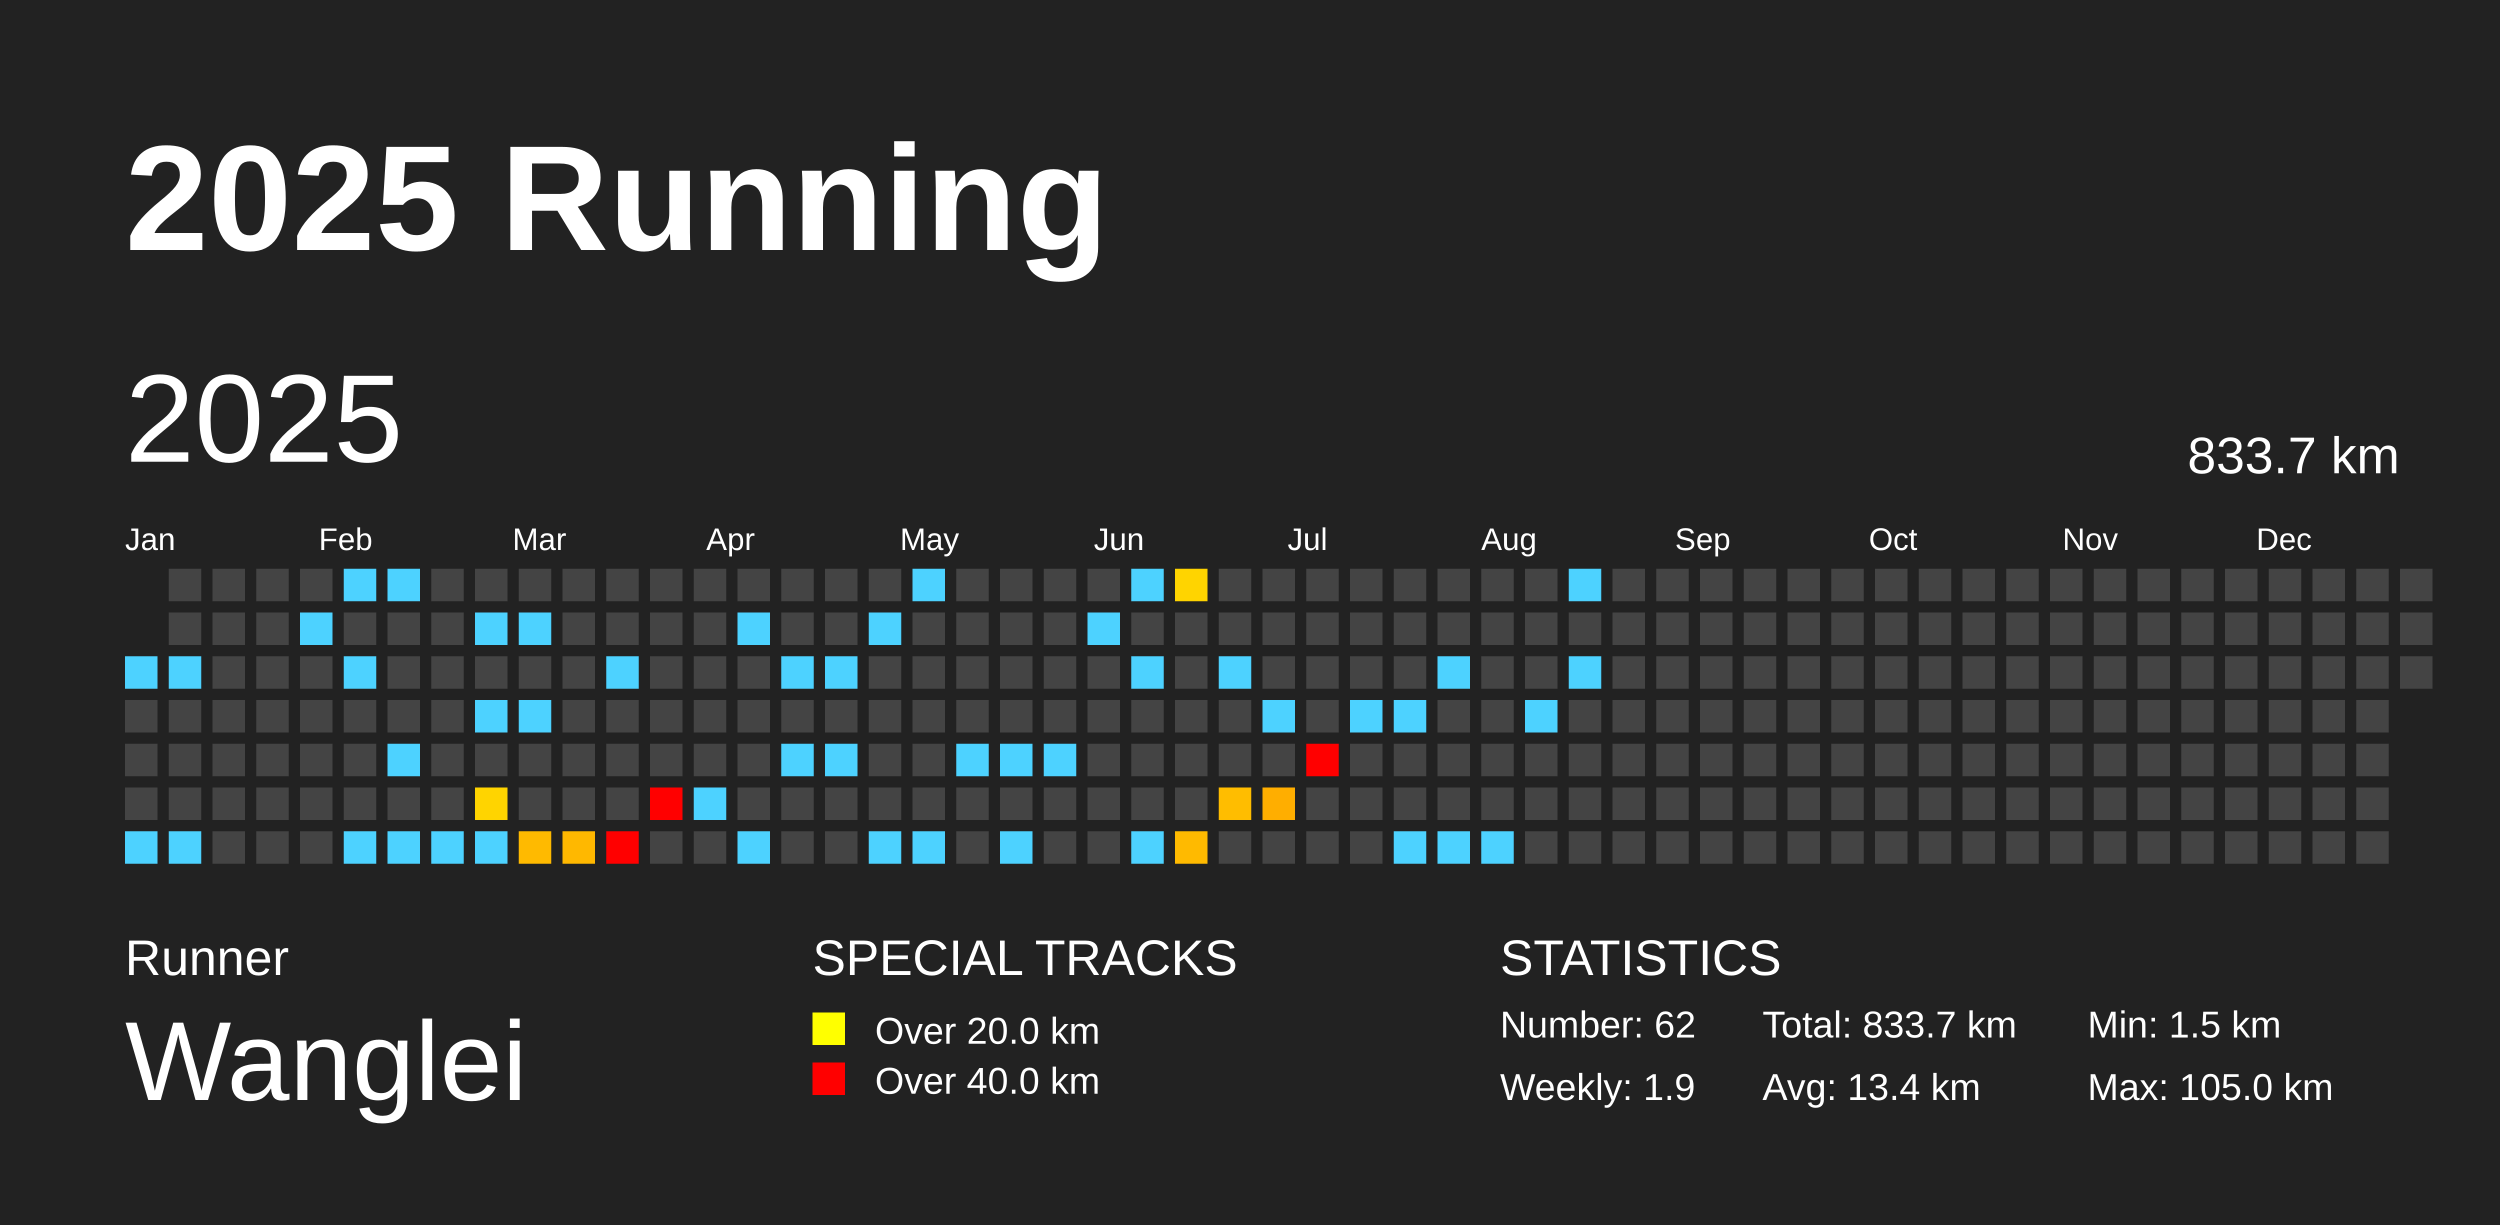
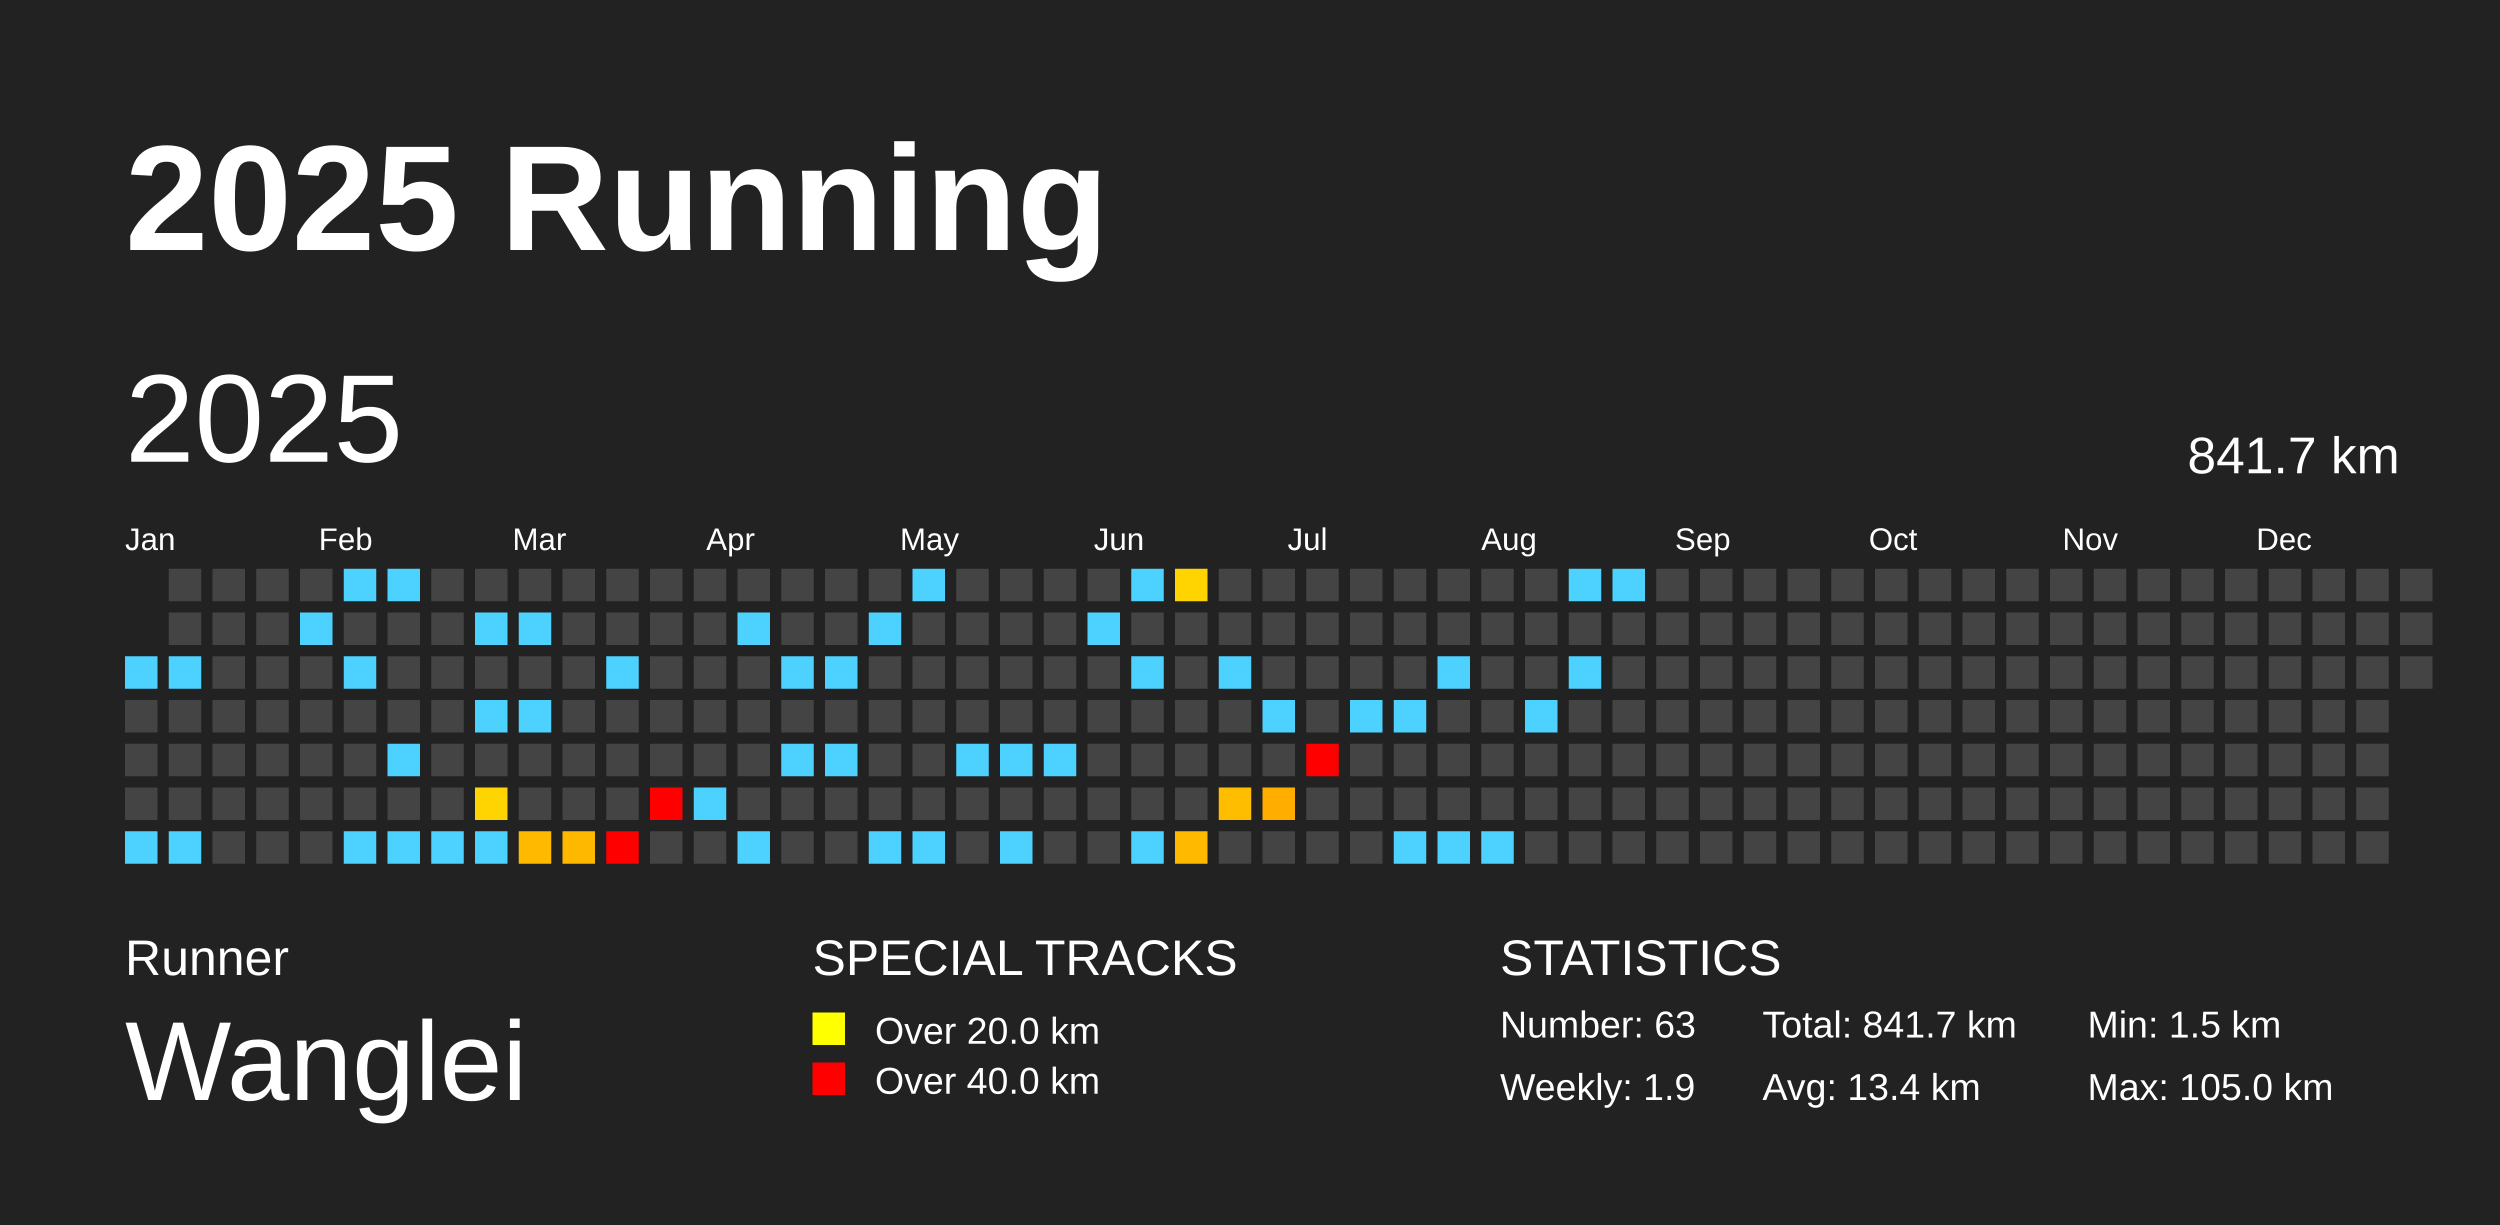
<svg xmlns="http://www.w3.org/2000/svg" baseProfile="full" height="98mm" version="1.1" viewBox="0,0,200,98" width="200mm">
  <defs />
  <rect fill="#222222" height="98" width="200" x="0" y="0" />
  <text fill="#FFFFFF" style="font-size:12px; font-family:Arial; font-weight:bold;" x="10" y="20">2025 Running</text>
  <text fill="#FFFFFF" style="font-size:4px; font-family:Arial" x="10" y="78">Runner</text>
  <text fill="#FFFFFF" style="font-size:9px; font-family:Arial" x="10" y="88">Wanglei</text>
  <text fill="#FFFFFF" style="font-size:4px; font-family:Arial" x="65" y="78">SPECIAL TRACKS</text>
  <rect fill="yellow" height="2.6" width="2.6" x="65" y="81" />
  <text fill="#FFFFFF" style="font-size:3px; font-family:Arial" x="70" y="83.5">Over 20.0 km</text>
  <rect fill="red" height="2.6" width="2.6" x="65" y="85" />
  <text fill="#FFFFFF" style="font-size:3px; font-family:Arial" x="70" y="87.5">Over 40.0 km</text>
  <text fill="#FFFFFF" style="font-size:4px; font-family:Arial" x="120" y="78">STATISTICS</text>
-   <text fill="#FFFFFF" style="font-size:3px; font-family:Arial" x="120" y="83">Number: 62</text>
+   <text fill="#FFFFFF" style="font-size:3px; font-family:Arial" x="120" y="83">Number: 63</text>
  <text fill="#FFFFFF" style="font-size:3px; font-family:Arial" x="120" y="88">Weekly: 1.9</text>
-   <text fill="#FFFFFF" style="font-size:3px; font-family:Arial" x="141" y="83">Total: 833.7 km</text>
+   <text fill="#FFFFFF" style="font-size:3px; font-family:Arial" x="141" y="83">Total: 841.7 km</text>
  <text fill="#FFFFFF" style="font-size:3px; font-family:Arial" x="141" y="88">Avg: 13.4 km</text>
  <text fill="#FFFFFF" style="font-size:3px; font-family:Arial" x="167" y="83">Min: 1.5 km</text>
  <text fill="#FFFFFF" style="font-size:3px; font-family:Arial" x="167" y="88">Max: 105.0 km</text>
  <text dominant-baseline="hanging" fill="#FFFFFF" style="font-size:10.0px; font-family:Arial;" x="10" y="30">2025</text>
-   <text dominant-baseline="hanging" fill="#FFFFFF" style="font-size:4.125px; font-family:Arial;" x="175" y="35">833.7 km</text>
+   <text dominant-baseline="hanging" fill="#FFFFFF" style="font-size:4.125px; font-family:Arial;" x="175" y="35">841.7 km</text>
  <text fill="#FFFFFF" style="font-size:2.5px; font-family:Arial" x="10.0" y="44">Jan</text>
  <text fill="#FFFFFF" style="font-size:2.5px; font-family:Arial" x="25.5" y="44">Feb</text>
  <text fill="#FFFFFF" style="font-size:2.5px; font-family:Arial" x="41.0" y="44">Mar</text>
  <text fill="#FFFFFF" style="font-size:2.5px; font-family:Arial" x="56.5" y="44">Apr</text>
  <text fill="#FFFFFF" style="font-size:2.5px; font-family:Arial" x="72.0" y="44">May</text>
  <text fill="#FFFFFF" style="font-size:2.5px; font-family:Arial" x="87.5" y="44">Jun</text>
  <text fill="#FFFFFF" style="font-size:2.5px; font-family:Arial" x="103.0" y="44">Jul</text>
  <text fill="#FFFFFF" style="font-size:2.5px; font-family:Arial" x="118.5" y="44">Aug</text>
  <text fill="#FFFFFF" style="font-size:2.5px; font-family:Arial" x="134.0" y="44">Sep</text>
  <text fill="#FFFFFF" style="font-size:2.5px; font-family:Arial" x="149.5" y="44">Oct</text>
  <text fill="#FFFFFF" style="font-size:2.5px; font-family:Arial" x="165.0" y="44">Nov</text>
  <text fill="#FFFFFF" style="font-size:2.5px; font-family:Arial" x="180.5" y="44">Dec</text>
  <rect fill="#4dd2ff" height="2.6" width="2.6" x="10.0" y="52.5" />
  <rect fill="#444444" height="2.6" width="2.6" x="10.0" y="56.0" />
  <rect fill="#444444" height="2.6" width="2.6" x="10.0" y="59.5" />
  <rect fill="#444444" height="2.6" width="2.6" x="10.0" y="63.0" />
  <rect fill="#4dd2ff" height="2.6" width="2.6" x="10.0" y="66.5" />
  <rect fill="#444444" height="2.6" width="2.6" x="13.5" y="45.5" />
  <rect fill="#444444" height="2.6" width="2.6" x="13.5" y="49.0" />
  <rect fill="#4dd2ff" height="2.6" width="2.6" x="13.5" y="52.5" />
  <rect fill="#444444" height="2.6" width="2.6" x="13.5" y="56.0" />
  <rect fill="#444444" height="2.6" width="2.6" x="13.5" y="59.5" />
  <rect fill="#444444" height="2.6" width="2.6" x="13.5" y="63.0" />
  <rect fill="#4dd2ff" height="2.6" width="2.6" x="13.5" y="66.5" />
  <rect fill="#444444" height="2.6" width="2.6" x="17.0" y="45.5" />
  <rect fill="#444444" height="2.6" width="2.6" x="17.0" y="49.0" />
  <rect fill="#444444" height="2.6" width="2.6" x="17.0" y="52.5" />
  <rect fill="#444444" height="2.6" width="2.6" x="17.0" y="56.0" />
  <rect fill="#444444" height="2.6" width="2.6" x="17.0" y="59.5" />
  <rect fill="#444444" height="2.6" width="2.6" x="17.0" y="63.0" />
  <rect fill="#444444" height="2.6" width="2.6" x="17.0" y="66.5" />
  <rect fill="#444444" height="2.6" width="2.6" x="20.5" y="45.5" />
  <rect fill="#444444" height="2.6" width="2.6" x="20.5" y="49.0" />
  <rect fill="#444444" height="2.6" width="2.6" x="20.5" y="52.5" />
  <rect fill="#444444" height="2.6" width="2.6" x="20.5" y="56.0" />
  <rect fill="#444444" height="2.6" width="2.6" x="20.5" y="59.5" />
  <rect fill="#444444" height="2.6" width="2.6" x="20.5" y="63.0" />
  <rect fill="#444444" height="2.6" width="2.6" x="20.5" y="66.5" />
  <rect fill="#444444" height="2.6" width="2.6" x="24.0" y="45.5" />
  <rect fill="#4dd2ff" height="2.6" width="2.6" x="24.0" y="49.0" />
  <rect fill="#444444" height="2.6" width="2.6" x="24.0" y="52.5" />
  <rect fill="#444444" height="2.6" width="2.6" x="24.0" y="56.0" />
  <rect fill="#444444" height="2.6" width="2.6" x="24.0" y="59.5" />
  <rect fill="#444444" height="2.6" width="2.6" x="24.0" y="63.0" />
  <rect fill="#444444" height="2.6" width="2.6" x="24.0" y="66.5" />
  <rect fill="#4dd2ff" height="2.6" width="2.6" x="27.5" y="45.5" />
  <rect fill="#444444" height="2.6" width="2.6" x="27.5" y="49.0" />
  <rect fill="#4dd2ff" height="2.6" width="2.6" x="27.5" y="52.5" />
  <rect fill="#444444" height="2.6" width="2.6" x="27.5" y="56.0" />
  <rect fill="#444444" height="2.6" width="2.6" x="27.5" y="59.5" />
  <rect fill="#444444" height="2.6" width="2.6" x="27.5" y="63.0" />
  <rect fill="#4dd2ff" height="2.6" width="2.6" x="27.5" y="66.5" />
  <rect fill="#4dd2ff" height="2.6" width="2.6" x="31.0" y="45.5" />
  <rect fill="#444444" height="2.6" width="2.6" x="31.0" y="49.0" />
  <rect fill="#444444" height="2.6" width="2.6" x="31.0" y="52.5" />
  <rect fill="#444444" height="2.6" width="2.6" x="31.0" y="56.0" />
  <rect fill="#4dd2ff" height="2.6" width="2.6" x="31.0" y="59.5" />
  <rect fill="#444444" height="2.6" width="2.6" x="31.0" y="63.0" />
  <rect fill="#4dd2ff" height="2.6" width="2.6" x="31.0" y="66.5" />
  <rect fill="#444444" height="2.6" width="2.6" x="34.5" y="45.5" />
  <rect fill="#444444" height="2.6" width="2.6" x="34.5" y="49.0" />
  <rect fill="#444444" height="2.6" width="2.6" x="34.5" y="52.5" />
  <rect fill="#444444" height="2.6" width="2.6" x="34.5" y="56.0" />
  <rect fill="#444444" height="2.6" width="2.6" x="34.5" y="59.5" />
  <rect fill="#444444" height="2.6" width="2.6" x="34.5" y="63.0" />
  <rect fill="#4dd2ff" height="2.6" width="2.6" x="34.5" y="66.5" />
  <rect fill="#444444" height="2.6" width="2.6" x="38.0" y="45.5" />
  <rect fill="#4dd2ff" height="2.6" width="2.6" x="38.0" y="49.0" />
  <rect fill="#444444" height="2.6" width="2.6" x="38.0" y="52.5" />
  <rect fill="#4dd2ff" height="2.6" width="2.6" x="38.0" y="56.0" />
  <rect fill="#444444" height="2.6" width="2.6" x="38.0" y="59.5" />
  <rect fill="#ffd400" height="2.6" width="2.6" x="38.0" y="63.0" />
  <rect fill="#4dd2ff" height="2.6" width="2.6" x="38.0" y="66.5" />
  <rect fill="#444444" height="2.6" width="2.6" x="41.5" y="45.5" />
  <rect fill="#4dd2ff" height="2.6" width="2.6" x="41.5" y="49.0" />
  <rect fill="#444444" height="2.6" width="2.6" x="41.5" y="52.5" />
  <rect fill="#4dd2ff" height="2.6" width="2.6" x="41.5" y="56.0" />
  <rect fill="#444444" height="2.6" width="2.6" x="41.5" y="59.5" />
  <rect fill="#444444" height="2.6" width="2.6" x="41.5" y="63.0" />
  <rect fill="#ffba00" height="2.6" width="2.6" x="41.5" y="66.5" />
  <rect fill="#444444" height="2.6" width="2.6" x="45.0" y="45.5" />
  <rect fill="#444444" height="2.6" width="2.6" x="45.0" y="49.0" />
  <rect fill="#444444" height="2.6" width="2.6" x="45.0" y="52.5" />
  <rect fill="#444444" height="2.6" width="2.6" x="45.0" y="56.0" />
  <rect fill="#444444" height="2.6" width="2.6" x="45.0" y="59.5" />
  <rect fill="#444444" height="2.6" width="2.6" x="45.0" y="63.0" />
  <rect fill="#ffb800" height="2.6" width="2.6" x="45.0" y="66.5" />
  <rect fill="#444444" height="2.6" width="2.6" x="48.5" y="45.5" />
  <rect fill="#444444" height="2.6" width="2.6" x="48.5" y="49.0" />
  <rect fill="#4dd2ff" height="2.6" width="2.6" x="48.5" y="52.5" />
  <rect fill="#444444" height="2.6" width="2.6" x="48.5" y="56.0" />
  <rect fill="#444444" height="2.6" width="2.6" x="48.5" y="59.5" />
  <rect fill="#444444" height="2.6" width="2.6" x="48.5" y="63.0" />
  <rect fill="red" height="2.6" width="2.6" x="48.5" y="66.5" />
  <rect fill="#444444" height="2.6" width="2.6" x="52.0" y="45.5" />
  <rect fill="#444444" height="2.6" width="2.6" x="52.0" y="49.0" />
  <rect fill="#444444" height="2.6" width="2.6" x="52.0" y="52.5" />
  <rect fill="#444444" height="2.6" width="2.6" x="52.0" y="56.0" />
  <rect fill="#444444" height="2.6" width="2.6" x="52.0" y="59.5" />
  <rect fill="red" height="2.6" width="2.6" x="52.0" y="63.0" />
  <rect fill="#444444" height="2.6" width="2.6" x="52.0" y="66.5" />
  <rect fill="#444444" height="2.6" width="2.6" x="55.5" y="45.5" />
  <rect fill="#444444" height="2.6" width="2.6" x="55.5" y="49.0" />
  <rect fill="#444444" height="2.6" width="2.6" x="55.5" y="52.5" />
  <rect fill="#444444" height="2.6" width="2.6" x="55.5" y="56.0" />
  <rect fill="#444444" height="2.6" width="2.6" x="55.5" y="59.5" />
  <rect fill="#4dd2ff" height="2.6" width="2.6" x="55.5" y="63.0" />
  <rect fill="#444444" height="2.6" width="2.6" x="55.5" y="66.5" />
  <rect fill="#444444" height="2.6" width="2.6" x="59.0" y="45.5" />
  <rect fill="#4dd2ff" height="2.6" width="2.6" x="59.0" y="49.0" />
  <rect fill="#444444" height="2.6" width="2.6" x="59.0" y="52.5" />
  <rect fill="#444444" height="2.6" width="2.6" x="59.0" y="56.0" />
  <rect fill="#444444" height="2.6" width="2.6" x="59.0" y="59.5" />
  <rect fill="#444444" height="2.6" width="2.6" x="59.0" y="63.0" />
  <rect fill="#4dd2ff" height="2.6" width="2.6" x="59.0" y="66.5" />
  <rect fill="#444444" height="2.6" width="2.6" x="62.5" y="45.5" />
  <rect fill="#444444" height="2.6" width="2.6" x="62.5" y="49.0" />
  <rect fill="#4dd2ff" height="2.6" width="2.6" x="62.5" y="52.5" />
  <rect fill="#444444" height="2.6" width="2.6" x="62.5" y="56.0" />
  <rect fill="#4dd2ff" height="2.6" width="2.6" x="62.5" y="59.5" />
  <rect fill="#444444" height="2.6" width="2.6" x="62.5" y="63.0" />
  <rect fill="#444444" height="2.6" width="2.6" x="62.5" y="66.5" />
  <rect fill="#444444" height="2.6" width="2.6" x="66.0" y="45.5" />
  <rect fill="#444444" height="2.6" width="2.6" x="66.0" y="49.0" />
  <rect fill="#4dd2ff" height="2.6" width="2.6" x="66.0" y="52.5" />
  <rect fill="#444444" height="2.6" width="2.6" x="66.0" y="56.0" />
  <rect fill="#4dd2ff" height="2.6" width="2.6" x="66.0" y="59.5" />
  <rect fill="#444444" height="2.6" width="2.6" x="66.0" y="63.0" />
  <rect fill="#444444" height="2.6" width="2.6" x="66.0" y="66.5" />
  <rect fill="#444444" height="2.6" width="2.6" x="69.5" y="45.5" />
  <rect fill="#4dd2ff" height="2.6" width="2.6" x="69.5" y="49.0" />
  <rect fill="#444444" height="2.6" width="2.6" x="69.5" y="52.5" />
  <rect fill="#444444" height="2.6" width="2.6" x="69.5" y="56.0" />
  <rect fill="#444444" height="2.6" width="2.6" x="69.5" y="59.5" />
  <rect fill="#444444" height="2.6" width="2.6" x="69.5" y="63.0" />
  <rect fill="#4dd2ff" height="2.6" width="2.6" x="69.5" y="66.5" />
  <rect fill="#4dd2ff" height="2.6" width="2.6" x="73.0" y="45.5" />
  <rect fill="#444444" height="2.6" width="2.6" x="73.0" y="49.0" />
  <rect fill="#444444" height="2.6" width="2.6" x="73.0" y="52.5" />
  <rect fill="#444444" height="2.6" width="2.6" x="73.0" y="56.0" />
  <rect fill="#444444" height="2.6" width="2.6" x="73.0" y="59.5" />
  <rect fill="#444444" height="2.6" width="2.6" x="73.0" y="63.0" />
  <rect fill="#4dd2ff" height="2.6" width="2.6" x="73.0" y="66.5" />
  <rect fill="#444444" height="2.6" width="2.6" x="76.5" y="45.5" />
  <rect fill="#444444" height="2.6" width="2.6" x="76.5" y="49.0" />
  <rect fill="#444444" height="2.6" width="2.6" x="76.5" y="52.5" />
  <rect fill="#444444" height="2.6" width="2.6" x="76.5" y="56.0" />
  <rect fill="#4dd2ff" height="2.6" width="2.6" x="76.5" y="59.5" />
  <rect fill="#444444" height="2.6" width="2.6" x="76.5" y="63.0" />
  <rect fill="#444444" height="2.6" width="2.6" x="76.5" y="66.5" />
  <rect fill="#444444" height="2.6" width="2.6" x="80.0" y="45.5" />
  <rect fill="#444444" height="2.6" width="2.6" x="80.0" y="49.0" />
  <rect fill="#444444" height="2.6" width="2.6" x="80.0" y="52.5" />
  <rect fill="#444444" height="2.6" width="2.6" x="80.0" y="56.0" />
  <rect fill="#4dd2ff" height="2.6" width="2.6" x="80.0" y="59.5" />
  <rect fill="#444444" height="2.6" width="2.6" x="80.0" y="63.0" />
  <rect fill="#4dd2ff" height="2.6" width="2.6" x="80.0" y="66.5" />
  <rect fill="#444444" height="2.6" width="2.6" x="83.5" y="45.5" />
  <rect fill="#444444" height="2.6" width="2.6" x="83.5" y="49.0" />
  <rect fill="#444444" height="2.6" width="2.6" x="83.5" y="52.5" />
  <rect fill="#444444" height="2.6" width="2.6" x="83.5" y="56.0" />
  <rect fill="#4dd2ff" height="2.6" width="2.6" x="83.5" y="59.5" />
  <rect fill="#444444" height="2.6" width="2.6" x="83.5" y="63.0" />
  <rect fill="#444444" height="2.6" width="2.6" x="83.5" y="66.5" />
  <rect fill="#444444" height="2.6" width="2.6" x="87.0" y="45.5" />
  <rect fill="#4dd2ff" height="2.6" width="2.6" x="87.0" y="49.0" />
  <rect fill="#444444" height="2.6" width="2.6" x="87.0" y="52.5" />
  <rect fill="#444444" height="2.6" width="2.6" x="87.0" y="56.0" />
  <rect fill="#444444" height="2.6" width="2.6" x="87.0" y="59.5" />
  <rect fill="#444444" height="2.6" width="2.6" x="87.0" y="63.0" />
  <rect fill="#444444" height="2.6" width="2.6" x="87.0" y="66.5" />
  <rect fill="#4dd2ff" height="2.6" width="2.6" x="90.5" y="45.5" />
  <rect fill="#444444" height="2.6" width="2.6" x="90.5" y="49.0" />
  <rect fill="#4dd2ff" height="2.6" width="2.6" x="90.5" y="52.5" />
  <rect fill="#444444" height="2.6" width="2.6" x="90.5" y="56.0" />
  <rect fill="#444444" height="2.6" width="2.6" x="90.5" y="59.5" />
  <rect fill="#444444" height="2.6" width="2.6" x="90.5" y="63.0" />
  <rect fill="#4dd2ff" height="2.6" width="2.6" x="90.5" y="66.5" />
  <rect fill="#ffd400" height="2.6" width="2.6" x="94.0" y="45.5" />
  <rect fill="#444444" height="2.6" width="2.6" x="94.0" y="49.0" />
  <rect fill="#444444" height="2.6" width="2.6" x="94.0" y="52.5" />
  <rect fill="#444444" height="2.6" width="2.6" x="94.0" y="56.0" />
  <rect fill="#444444" height="2.6" width="2.6" x="94.0" y="59.5" />
  <rect fill="#444444" height="2.6" width="2.6" x="94.0" y="63.0" />
  <rect fill="#ffba00" height="2.6" width="2.6" x="94.0" y="66.5" />
  <rect fill="#444444" height="2.6" width="2.6" x="97.5" y="45.5" />
  <rect fill="#444444" height="2.6" width="2.6" x="97.5" y="49.0" />
  <rect fill="#4dd2ff" height="2.6" width="2.6" x="97.5" y="52.5" />
  <rect fill="#444444" height="2.6" width="2.6" x="97.5" y="56.0" />
  <rect fill="#444444" height="2.6" width="2.6" x="97.5" y="59.5" />
  <rect fill="#ffbd00" height="2.6" width="2.6" x="97.5" y="63.0" />
  <rect fill="#444444" height="2.6" width="2.6" x="97.5" y="66.5" />
  <rect fill="#444444" height="2.6" width="2.6" x="101.0" y="45.5" />
  <rect fill="#444444" height="2.6" width="2.6" x="101.0" y="49.0" />
  <rect fill="#444444" height="2.6" width="2.6" x="101.0" y="52.5" />
  <rect fill="#4dd2ff" height="2.6" width="2.6" x="101.0" y="56.0" />
  <rect fill="#444444" height="2.6" width="2.6" x="101.0" y="59.5" />
  <rect fill="#ffae00" height="2.6" width="2.6" x="101.0" y="63.0" />
  <rect fill="#444444" height="2.6" width="2.6" x="101.0" y="66.5" />
  <rect fill="#444444" height="2.6" width="2.6" x="104.5" y="45.5" />
  <rect fill="#444444" height="2.6" width="2.6" x="104.5" y="49.0" />
  <rect fill="#444444" height="2.6" width="2.6" x="104.5" y="52.5" />
  <rect fill="#444444" height="2.6" width="2.6" x="104.5" y="56.0" />
  <rect fill="red" height="2.6" width="2.6" x="104.5" y="59.5" />
  <rect fill="#444444" height="2.6" width="2.6" x="104.5" y="63.0" />
  <rect fill="#444444" height="2.6" width="2.6" x="104.5" y="66.5" />
  <rect fill="#444444" height="2.6" width="2.6" x="108.0" y="45.5" />
  <rect fill="#444444" height="2.6" width="2.6" x="108.0" y="49.0" />
  <rect fill="#444444" height="2.6" width="2.6" x="108.0" y="52.5" />
  <rect fill="#4dd2ff" height="2.6" width="2.6" x="108.0" y="56.0" />
  <rect fill="#444444" height="2.6" width="2.6" x="108.0" y="59.5" />
  <rect fill="#444444" height="2.6" width="2.6" x="108.0" y="63.0" />
  <rect fill="#444444" height="2.6" width="2.6" x="108.0" y="66.5" />
  <rect fill="#444444" height="2.6" width="2.6" x="111.5" y="45.5" />
  <rect fill="#444444" height="2.6" width="2.6" x="111.5" y="49.0" />
  <rect fill="#444444" height="2.6" width="2.6" x="111.5" y="52.5" />
  <rect fill="#4dd2ff" height="2.6" width="2.6" x="111.5" y="56.0" />
  <rect fill="#444444" height="2.6" width="2.6" x="111.5" y="59.5" />
  <rect fill="#444444" height="2.6" width="2.6" x="111.5" y="63.0" />
  <rect fill="#4dd2ff" height="2.6" width="2.6" x="111.5" y="66.5" />
  <rect fill="#444444" height="2.6" width="2.6" x="115.0" y="45.5" />
  <rect fill="#444444" height="2.6" width="2.6" x="115.0" y="49.0" />
  <rect fill="#4dd2ff" height="2.6" width="2.6" x="115.0" y="52.5" />
  <rect fill="#444444" height="2.6" width="2.6" x="115.0" y="56.0" />
  <rect fill="#444444" height="2.6" width="2.6" x="115.0" y="59.5" />
  <rect fill="#444444" height="2.6" width="2.6" x="115.0" y="63.0" />
  <rect fill="#4dd2ff" height="2.6" width="2.6" x="115.0" y="66.5" />
  <rect fill="#444444" height="2.6" width="2.6" x="118.5" y="45.5" />
  <rect fill="#444444" height="2.6" width="2.6" x="118.5" y="49.0" />
  <rect fill="#444444" height="2.6" width="2.6" x="118.5" y="52.5" />
  <rect fill="#444444" height="2.6" width="2.6" x="118.5" y="56.0" />
  <rect fill="#444444" height="2.6" width="2.6" x="118.5" y="59.5" />
  <rect fill="#444444" height="2.6" width="2.6" x="118.5" y="63.0" />
  <rect fill="#4dd2ff" height="2.6" width="2.6" x="118.5" y="66.5" />
  <rect fill="#444444" height="2.6" width="2.6" x="122.0" y="45.5" />
  <rect fill="#444444" height="2.6" width="2.6" x="122.0" y="49.0" />
  <rect fill="#444444" height="2.6" width="2.6" x="122.0" y="52.5" />
  <rect fill="#4dd2ff" height="2.6" width="2.6" x="122.0" y="56.0" />
  <rect fill="#444444" height="2.6" width="2.6" x="122.0" y="59.5" />
  <rect fill="#444444" height="2.6" width="2.6" x="122.0" y="63.0" />
  <rect fill="#444444" height="2.6" width="2.6" x="122.0" y="66.5" />
  <rect fill="#4dd2ff" height="2.6" width="2.6" x="125.5" y="45.5" />
  <rect fill="#444444" height="2.6" width="2.6" x="125.5" y="49.0" />
  <rect fill="#4dd2ff" height="2.6" width="2.6" x="125.5" y="52.5" />
  <rect fill="#444444" height="2.6" width="2.6" x="125.5" y="56.0" />
  <rect fill="#444444" height="2.6" width="2.6" x="125.5" y="59.5" />
  <rect fill="#444444" height="2.6" width="2.6" x="125.5" y="63.0" />
  <rect fill="#444444" height="2.6" width="2.6" x="125.5" y="66.5" />
-   <rect fill="#444444" height="2.6" width="2.6" x="129.0" y="45.5" />
+   <rect fill="#4dd2ff" height="2.6" width="2.6" x="129.0" y="45.5" />
  <rect fill="#444444" height="2.6" width="2.6" x="129.0" y="49.0" />
  <rect fill="#444444" height="2.6" width="2.6" x="129.0" y="52.5" />
  <rect fill="#444444" height="2.6" width="2.6" x="129.0" y="56.0" />
  <rect fill="#444444" height="2.6" width="2.6" x="129.0" y="59.5" />
  <rect fill="#444444" height="2.6" width="2.6" x="129.0" y="63.0" />
  <rect fill="#444444" height="2.6" width="2.6" x="129.0" y="66.5" />
  <rect fill="#444444" height="2.6" width="2.6" x="132.5" y="45.5" />
  <rect fill="#444444" height="2.6" width="2.6" x="132.5" y="49.0" />
  <rect fill="#444444" height="2.6" width="2.6" x="132.5" y="52.5" />
  <rect fill="#444444" height="2.6" width="2.6" x="132.5" y="56.0" />
  <rect fill="#444444" height="2.6" width="2.6" x="132.5" y="59.5" />
  <rect fill="#444444" height="2.6" width="2.6" x="132.5" y="63.0" />
  <rect fill="#444444" height="2.6" width="2.6" x="132.5" y="66.5" />
  <rect fill="#444444" height="2.6" width="2.6" x="136.0" y="45.5" />
  <rect fill="#444444" height="2.6" width="2.6" x="136.0" y="49.0" />
  <rect fill="#444444" height="2.6" width="2.6" x="136.0" y="52.5" />
  <rect fill="#444444" height="2.6" width="2.6" x="136.0" y="56.0" />
  <rect fill="#444444" height="2.6" width="2.6" x="136.0" y="59.5" />
  <rect fill="#444444" height="2.6" width="2.6" x="136.0" y="63.0" />
  <rect fill="#444444" height="2.6" width="2.6" x="136.0" y="66.5" />
  <rect fill="#444444" height="2.6" width="2.6" x="139.5" y="45.5" />
  <rect fill="#444444" height="2.6" width="2.6" x="139.5" y="49.0" />
  <rect fill="#444444" height="2.6" width="2.6" x="139.5" y="52.5" />
  <rect fill="#444444" height="2.6" width="2.6" x="139.5" y="56.0" />
  <rect fill="#444444" height="2.6" width="2.6" x="139.5" y="59.5" />
  <rect fill="#444444" height="2.6" width="2.6" x="139.5" y="63.0" />
  <rect fill="#444444" height="2.6" width="2.6" x="139.5" y="66.5" />
  <rect fill="#444444" height="2.6" width="2.6" x="143.0" y="45.5" />
  <rect fill="#444444" height="2.6" width="2.6" x="143.0" y="49.0" />
  <rect fill="#444444" height="2.6" width="2.6" x="143.0" y="52.5" />
  <rect fill="#444444" height="2.6" width="2.6" x="143.0" y="56.0" />
  <rect fill="#444444" height="2.6" width="2.6" x="143.0" y="59.5" />
  <rect fill="#444444" height="2.6" width="2.6" x="143.0" y="63.0" />
  <rect fill="#444444" height="2.6" width="2.6" x="143.0" y="66.5" />
  <rect fill="#444444" height="2.6" width="2.6" x="146.5" y="45.5" />
  <rect fill="#444444" height="2.6" width="2.6" x="146.5" y="49.0" />
  <rect fill="#444444" height="2.6" width="2.6" x="146.5" y="52.5" />
  <rect fill="#444444" height="2.6" width="2.6" x="146.5" y="56.0" />
  <rect fill="#444444" height="2.6" width="2.6" x="146.5" y="59.5" />
  <rect fill="#444444" height="2.6" width="2.6" x="146.5" y="63.0" />
  <rect fill="#444444" height="2.6" width="2.6" x="146.5" y="66.5" />
  <rect fill="#444444" height="2.6" width="2.6" x="150.0" y="45.5" />
  <rect fill="#444444" height="2.6" width="2.6" x="150.0" y="49.0" />
  <rect fill="#444444" height="2.6" width="2.6" x="150.0" y="52.5" />
  <rect fill="#444444" height="2.6" width="2.6" x="150.0" y="56.0" />
  <rect fill="#444444" height="2.6" width="2.6" x="150.0" y="59.5" />
  <rect fill="#444444" height="2.6" width="2.6" x="150.0" y="63.0" />
  <rect fill="#444444" height="2.6" width="2.6" x="150.0" y="66.5" />
  <rect fill="#444444" height="2.6" width="2.6" x="153.5" y="45.5" />
  <rect fill="#444444" height="2.6" width="2.6" x="153.5" y="49.0" />
  <rect fill="#444444" height="2.6" width="2.6" x="153.5" y="52.5" />
  <rect fill="#444444" height="2.6" width="2.6" x="153.5" y="56.0" />
  <rect fill="#444444" height="2.6" width="2.6" x="153.5" y="59.5" />
  <rect fill="#444444" height="2.6" width="2.6" x="153.5" y="63.0" />
  <rect fill="#444444" height="2.6" width="2.6" x="153.5" y="66.5" />
  <rect fill="#444444" height="2.6" width="2.6" x="157.0" y="45.5" />
  <rect fill="#444444" height="2.6" width="2.6" x="157.0" y="49.0" />
  <rect fill="#444444" height="2.6" width="2.6" x="157.0" y="52.5" />
  <rect fill="#444444" height="2.6" width="2.6" x="157.0" y="56.0" />
  <rect fill="#444444" height="2.6" width="2.6" x="157.0" y="59.5" />
  <rect fill="#444444" height="2.6" width="2.6" x="157.0" y="63.0" />
  <rect fill="#444444" height="2.6" width="2.6" x="157.0" y="66.5" />
  <rect fill="#444444" height="2.6" width="2.6" x="160.5" y="45.5" />
  <rect fill="#444444" height="2.6" width="2.6" x="160.5" y="49.0" />
  <rect fill="#444444" height="2.6" width="2.6" x="160.5" y="52.5" />
  <rect fill="#444444" height="2.6" width="2.6" x="160.5" y="56.0" />
  <rect fill="#444444" height="2.6" width="2.6" x="160.5" y="59.5" />
  <rect fill="#444444" height="2.6" width="2.6" x="160.5" y="63.0" />
  <rect fill="#444444" height="2.6" width="2.6" x="160.5" y="66.5" />
  <rect fill="#444444" height="2.6" width="2.6" x="164.0" y="45.5" />
  <rect fill="#444444" height="2.6" width="2.6" x="164.0" y="49.0" />
  <rect fill="#444444" height="2.6" width="2.6" x="164.0" y="52.5" />
  <rect fill="#444444" height="2.6" width="2.6" x="164.0" y="56.0" />
  <rect fill="#444444" height="2.6" width="2.6" x="164.0" y="59.5" />
  <rect fill="#444444" height="2.6" width="2.6" x="164.0" y="63.0" />
  <rect fill="#444444" height="2.6" width="2.6" x="164.0" y="66.5" />
  <rect fill="#444444" height="2.6" width="2.6" x="167.5" y="45.5" />
  <rect fill="#444444" height="2.6" width="2.6" x="167.5" y="49.0" />
  <rect fill="#444444" height="2.6" width="2.6" x="167.5" y="52.5" />
  <rect fill="#444444" height="2.6" width="2.6" x="167.5" y="56.0" />
  <rect fill="#444444" height="2.6" width="2.6" x="167.5" y="59.5" />
  <rect fill="#444444" height="2.6" width="2.6" x="167.5" y="63.0" />
  <rect fill="#444444" height="2.6" width="2.6" x="167.5" y="66.5" />
  <rect fill="#444444" height="2.6" width="2.6" x="171.0" y="45.5" />
  <rect fill="#444444" height="2.6" width="2.6" x="171.0" y="49.0" />
  <rect fill="#444444" height="2.6" width="2.6" x="171.0" y="52.5" />
  <rect fill="#444444" height="2.6" width="2.6" x="171.0" y="56.0" />
  <rect fill="#444444" height="2.6" width="2.6" x="171.0" y="59.5" />
  <rect fill="#444444" height="2.6" width="2.6" x="171.0" y="63.0" />
  <rect fill="#444444" height="2.6" width="2.6" x="171.0" y="66.5" />
  <rect fill="#444444" height="2.6" width="2.6" x="174.5" y="45.5" />
  <rect fill="#444444" height="2.6" width="2.6" x="174.5" y="49.0" />
  <rect fill="#444444" height="2.6" width="2.6" x="174.5" y="52.5" />
  <rect fill="#444444" height="2.6" width="2.6" x="174.5" y="56.0" />
  <rect fill="#444444" height="2.6" width="2.6" x="174.5" y="59.5" />
  <rect fill="#444444" height="2.6" width="2.6" x="174.5" y="63.0" />
  <rect fill="#444444" height="2.6" width="2.6" x="174.5" y="66.5" />
  <rect fill="#444444" height="2.6" width="2.6" x="178.0" y="45.5" />
  <rect fill="#444444" height="2.6" width="2.6" x="178.0" y="49.0" />
  <rect fill="#444444" height="2.6" width="2.6" x="178.0" y="52.5" />
  <rect fill="#444444" height="2.6" width="2.6" x="178.0" y="56.0" />
  <rect fill="#444444" height="2.6" width="2.6" x="178.0" y="59.5" />
  <rect fill="#444444" height="2.6" width="2.6" x="178.0" y="63.0" />
  <rect fill="#444444" height="2.6" width="2.6" x="178.0" y="66.5" />
  <rect fill="#444444" height="2.6" width="2.6" x="181.5" y="45.5" />
  <rect fill="#444444" height="2.6" width="2.6" x="181.5" y="49.0" />
  <rect fill="#444444" height="2.6" width="2.6" x="181.5" y="52.5" />
  <rect fill="#444444" height="2.6" width="2.6" x="181.5" y="56.0" />
  <rect fill="#444444" height="2.6" width="2.6" x="181.5" y="59.5" />
  <rect fill="#444444" height="2.6" width="2.6" x="181.5" y="63.0" />
  <rect fill="#444444" height="2.6" width="2.6" x="181.5" y="66.5" />
  <rect fill="#444444" height="2.6" width="2.6" x="185.0" y="45.5" />
  <rect fill="#444444" height="2.6" width="2.6" x="185.0" y="49.0" />
  <rect fill="#444444" height="2.6" width="2.6" x="185.0" y="52.5" />
  <rect fill="#444444" height="2.6" width="2.6" x="185.0" y="56.0" />
  <rect fill="#444444" height="2.6" width="2.6" x="185.0" y="59.5" />
  <rect fill="#444444" height="2.6" width="2.6" x="185.0" y="63.0" />
  <rect fill="#444444" height="2.6" width="2.6" x="185.0" y="66.5" />
  <rect fill="#444444" height="2.6" width="2.6" x="188.5" y="45.5" />
  <rect fill="#444444" height="2.6" width="2.6" x="188.5" y="49.0" />
  <rect fill="#444444" height="2.6" width="2.6" x="188.5" y="52.5" />
  <rect fill="#444444" height="2.6" width="2.6" x="188.5" y="56.0" />
  <rect fill="#444444" height="2.6" width="2.6" x="188.5" y="59.5" />
  <rect fill="#444444" height="2.6" width="2.6" x="188.5" y="63.0" />
  <rect fill="#444444" height="2.6" width="2.6" x="188.5" y="66.5" />
  <rect fill="#444444" height="2.6" width="2.6" x="192.0" y="45.5" />
  <rect fill="#444444" height="2.6" width="2.6" x="192.0" y="49.0" />
  <rect fill="#444444" height="2.6" width="2.6" x="192.0" y="52.5" />
</svg>
